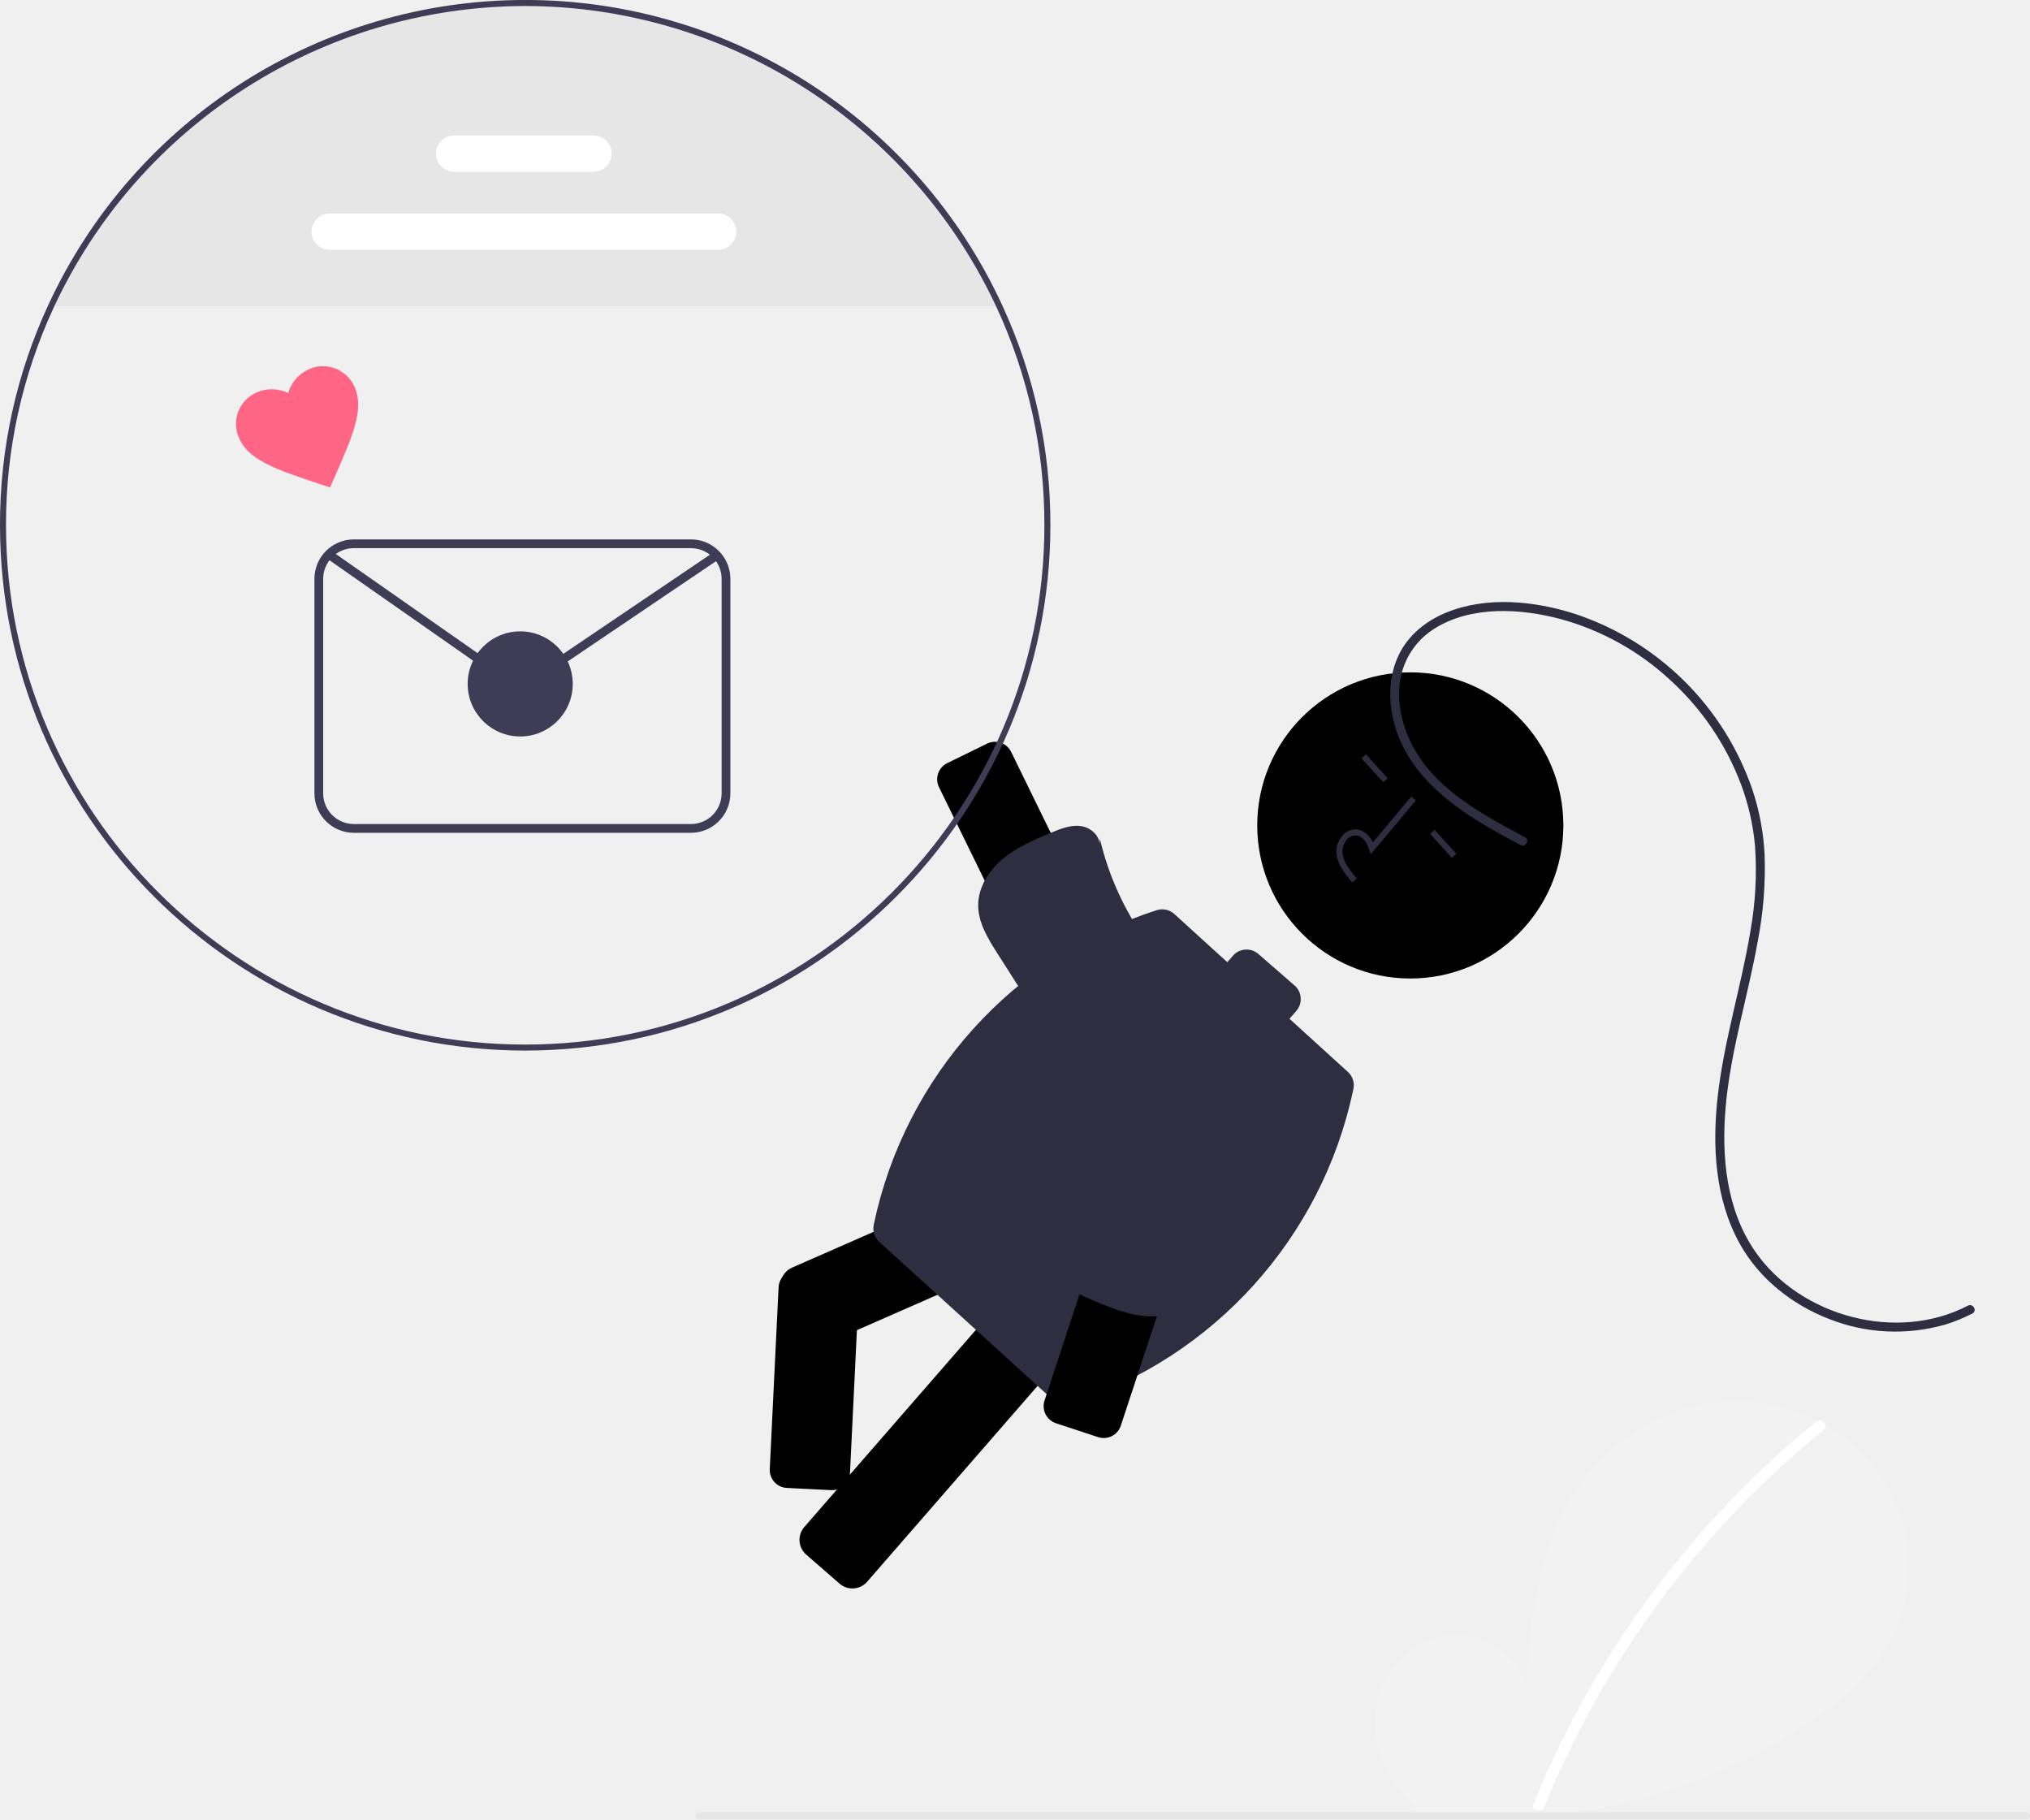
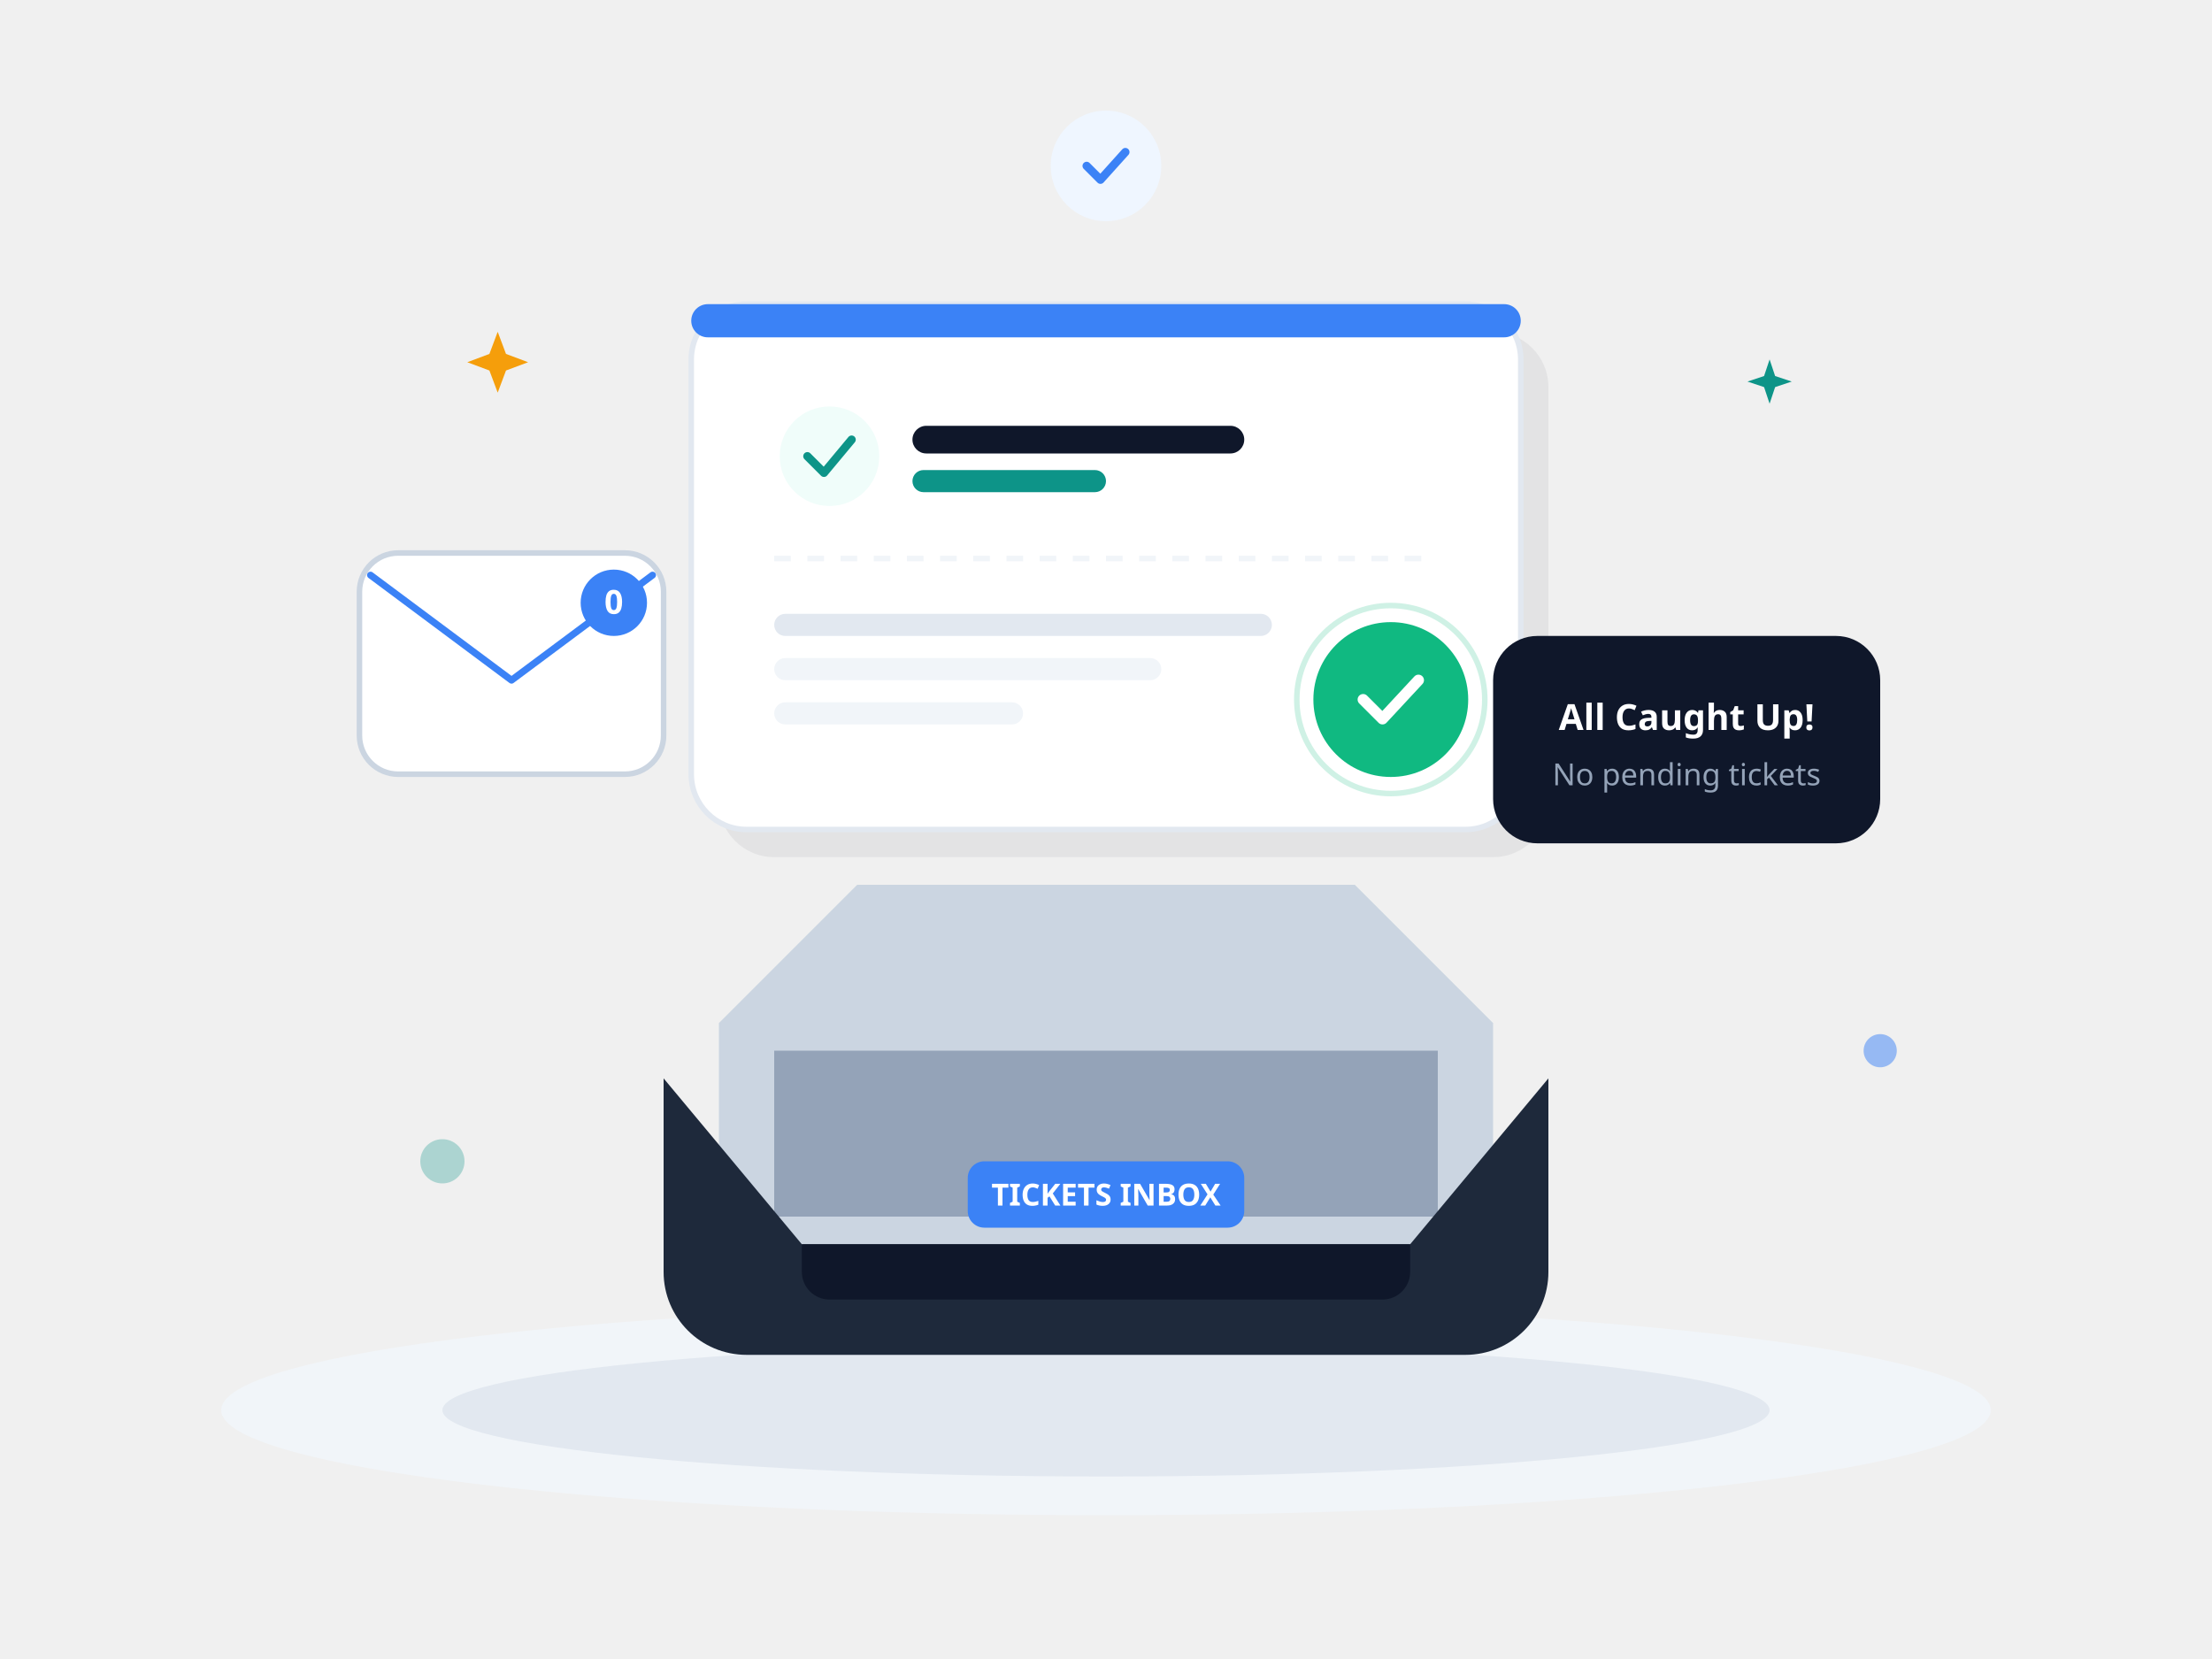
- <svg xmlns="http://www.w3.org/2000/svg" id="bdd04b7a-824e-4ec5-9119-f664e02d7281" data-name="Layer 1" viewBox="0 0 676.416 606.151">
-   <path d="M733.166,748.299c-8.993-7.599-14.455-19.602-13.022-31.288s10.305-22.428,21.813-24.91,24.628,4.388,28.123,15.63c1.924-21.674,4.141-44.257,15.664-62.715,10.434-16.713,28.507-28.672,48.093-30.811s40.208,5.941,52.424,21.4,15.206,37.934,6.651,55.682c-6.302,13.075-17.914,22.805-30.079,30.721A194.129,194.129,0,0,1,730.061,751.055" transform="translate(-261.7918 -146.9243)" fill="#f2f2f2" />
-   <path d="M866.893,620.594a317.625,317.625,0,0,0-44.264,43.954,318.551,318.551,0,0,0-49.856,83.314c-.898,2.2,2.675,3.158,3.562.982a316.758,316.758,0,0,1,93.17-125.638c1.844-1.502-.783-4.102-2.612-2.612Z" transform="translate(-261.7918 -146.9243)" fill="#fff" />
-   <path d="M594.782,248.924H278.802a174.069,174.069,0,0,1,315.98,0Z" transform="translate(-261.7918 -146.9243)" fill="#e6e6e6" />
-   <path d="M606.336,391.051h14.76a6,6,0,0,1,6,6V512.685a13.38,13.38,0,0,1-13.38,13.38h0a13.38,13.38,0,0,1-13.38-13.38V397.051a6,6,0,0,1,6-6Z" transform="translate(-400.8399 169.2647) rotate(-26.05671)" fill="currentColor" />
-   <path d="M628.121,428.951c.494-3.39-2.822-6.371-6.218-6.82s-6.744.902-9.904,2.225c-5.614,2.351-11.318,4.756-16.006,8.637s-8.294,9.529-8.257,15.615c.035,5.792,3.256,11.022,6.371,15.906l29.213,45.811c3.09,4.846,6.586,10.021,12.032,11.859a17.218,17.218,0,0,0,11.044-.465,26.666,26.666,0,0,0,17.325-26.428c-1-13.12-11.415-23.184-19.212-33.784a97.032,97.032,0,0,1-16.234-35.147" transform="translate(-261.7918 -146.9243)" fill="#2f2e41" />
-   <path d="M545.818,676.123a6.473,6.473,0,0,1-4.263-1.594l-11.133-9.69a6.498,6.498,0,0,1-.635-9.17l80.765-92.788a6.506,6.506,0,0,1,9.17-.635l11.133,9.689a6.508,6.508,0,0,1,.635,9.171l-80.764,92.787A6.487,6.487,0,0,1,545.818,676.123Z" transform="translate(-261.7918 -146.9243)" fill="currentColor" />
-   <path d="M534.275,595.202a6.509,6.509,0,0,1-5.961-3.887l-5.933-13.515a6.507,6.507,0,0,1,3.339-8.564L638.358,519.788a6.51,6.51,0,0,1,8.565,3.339l5.933,13.515a6.508,6.508,0,0,1-3.339,8.564L536.879,594.654A6.464,6.464,0,0,1,534.275,595.202Z" transform="translate(-261.7918 -146.9243)" fill="currentColor" />
-   <path d="M523.978,642.634l14.741.733a6,6,0,0,0,6.291-5.695l2.944-60.573a6,6,0,0,0-5.695-6.291l-14.741-.733a6,6,0,0,0-6.291,5.695l-2.944,60.573A6,6,0,0,0,523.978,642.634Z" transform="translate(-261.7918 -146.9243)" fill="currentColor" />
-   <circle cx="469.925" cy="274.991" r="51" fill="currentColor" />
-   <path d="M712.672,510.151l.089-.42a6,6,0,0,0-1.832-5.684l-19.472-17.713,2.285-2.625a6,6,0,0,0-.586-8.465L681.088,464.738a6,6,0,0,0-8.465.586l-1.882,2.162-17.652-16.058a6,6,0,0,0-5.878-1.273l0,0a140.273,140.273,0,0,0-94.191,104.385l-.089.42a6,6,0,0,0,1.832,5.684l57.841,52.617a6,6,0,0,0,5.878,1.272l0,0A140.272,140.272,0,0,0,712.672,510.151Z" transform="translate(-261.7918 -146.9243)" fill="#2f2e41" />
-   <path d="M634.423,491.772H649.183a6,6,0,0,1,6,6V613.407a13.38,13.38,0,0,1-13.38,13.38h0a13.38,13.38,0,0,1-13.38-13.38V497.772a6,6,0,0,1,6-6Z" transform="translate(814.5249 1144.409) rotate(-161.7609)" fill="currentColor" />
-   <path d="M617.397,565.128c-2.772,2.013-2.592,6.468-.543,9.213s5.353,4.199,8.506,5.538c5.602,2.379,11.306,4.785,17.358,5.432s12.613-.713,16.945-4.988c4.123-4.068,5.619-10.026,6.942-15.665l12.411-52.896c1.313-5.596,2.578-11.711.093-16.894a17.218,17.218,0,0,0-8.042-7.583,26.666,26.666,0,0,0-31.018,6.042c-8.697,9.874-8.633,24.357-10.78,37.339a97.032,97.032,0,0,1-13.835,36.159" transform="translate(-261.7918 -146.9243)" fill="#2f2e41" />
-   <path d="M708.818,436.2a12.095,12.095,0,0,1-1.698-4.832,8.133,8.133,0,0,1,2.344-6.451,5.472,5.472,0,0,1,4.577-1.644c2.148.285,4.012,1.858,5.202,4.297L732.03,412.309l1.533,1.284L718.53,431.534l-.55-1.735c-.639-2.011-2.078-4.262-4.202-4.543a3.514,3.514,0,0,0-2.918,1.093,6.146,6.146,0,0,0-1.751,4.807c.324,3.037,2.357,5.621,4.782,8.445l-1.517,1.303A32.962,32.962,0,0,1,708.818,436.2Z" transform="translate(-261.7918 -146.9243)" fill="#2f2e41" />
-   <rect x="718.821" y="397.499" width="2" height="10.772" transform="translate(-345.6932 441.671) rotate(-42.24642)" fill="#2f2e41" />
-   <rect x="741.68" y="422.667" width="2" height="10.772" transform="translate(-356.6766 463.5772) rotate(-42.24642)" fill="#2f2e41" />
-   <path d="M769.944,425.853c-14.037-7.517-29.706-15.773-37.448-30.427-3.485-6.595-5.359-14.469-4.136-21.912a24.888,24.888,0,0,1,11.534-17.243c12.225-7.608,28.516-6.674,41.9-3.111a87.772,87.772,0,0,1,36.494,20.286,89.903,89.903,0,0,1,23.668,34.893,78.836,78.836,0,0,1,4.628,20.467A114.896,114.896,0,0,1,845.029,457.215c-3.036,18.361-8.725,36.204-10.85,54.728-1.913,16.675-.982,34.429,7.35,49.39,6.465,11.609,17.382,20.219,29.671,24.993a60.091,60.091,0,0,0,38.836,1.859,53.018,53.018,0,0,0,8.985-3.68c1.714-.891.198-3.481-1.514-2.59-11.833,6.151-25.821,7.066-38.631,3.739-12.828-3.331-24.784-10.922-32.338-21.935-9.592-13.983-11.186-31.664-9.729-48.123,1.658-18.742,7.429-36.762,10.709-55.226a127.194,127.194,0,0,0,2.253-28.835,81.821,81.821,0,0,0-4.051-21.509,93.723,93.723,0,0,0-59.087-58.571c-13.512-4.351-29.46-5.957-42.889-.469-6.719,2.746-12.643,7.457-15.846,14.087-3.317,6.865-3.555,14.781-1.744,22.102,4.041,16.338,17.519,27.155,31.418,35.271,3.571,2.085,7.214,4.045,10.859,5.997,1.702.911,3.219-1.678,1.514-2.59Z" transform="translate(-261.7918 -146.9243)" fill="#2f2e41" />
-   <path d="M436.792,496.924c-96.495,0-175-78.505-175-175a173.47,173.47,0,0,1,16.102-73.42,175.059,175.059,0,0,1,317.795 0,173.464,173.464,0,0,1,16.102,73.42C611.792,418.419,533.287,496.924,436.792,496.924Zm0-348A173.629,173.629,0,0,0,279.709,249.344a171.483,171.483,0,0,0-15.917,72.58c0,95.393,77.607,173,173,173s173-77.607,173-173a171.479,171.479,0,0,0-15.917-72.58A173.629,173.629,0,0,0,436.792,148.924Z" transform="translate(-261.7918 -146.9243)" fill="#3f3d56" />
-   <path d="M501.075,230.148H371.634a6.047,6.047,0,1,1,0-12.095H501.075a6.047,6.047,0,1,1,0,12.095Z" transform="translate(-261.7918 -146.9243)" fill="#fff" />
-   <path d="M459.575,204.148H413.134a6.047,6.047,0,1,1,0-12.095h46.44a6.047,6.047,0,1,1,0,12.095Z" transform="translate(-261.7918 -146.9243)" fill="#fff" />
-   <path d="M371.764,309.316l-3.906-1.279c-13.941-4.7-23.1-7.702-26.362-15.055a11.444,11.444,0,0,1,5.554-15.202q.151-.07.303-.136a12.449,12.449,0,0,1,10.459.224,12.448,12.448,0,0,1,6.853-7.904,11.444,11.444,0,0,1,15.168,5.646q.069.151.134.304c3.262,7.353-.659,16.158-6.53,29.648Z" transform="translate(-261.7918 -146.9243)" fill="#ff6584" />
-   <path d="M492.026,424.373H379.69a13.145,13.145,0,0,1-13.13-13.13v-71.487a13.145,13.145,0,0,1,13.13-13.13H492.026a13.145,13.145,0,0,1,13.13,13.13v71.487A13.145,13.145,0,0,1,492.026,424.373ZM379.69,329.544a10.224,10.224,0,0,0-10.212,10.212v71.487a10.224,10.224,0,0,0,10.212,10.212H492.026a10.224,10.224,0,0,0,10.212-10.212v-71.487a10.224,10.224,0,0,0-10.212-10.212Z" transform="translate(-261.7918 -146.9243)" fill="#3f3d56" />
-   <path d="M435.256,374.854a14.648,14.648,0,0,1-8.397-2.626L370.491,332.817l1.672-2.391L428.531,369.836a11.801,11.801,0,0,0,13.294.104l58.028-39.231,1.634,2.418-58.028,39.231A14.647,14.647,0,0,1,435.256,374.854Z" transform="translate(-261.7918 -146.9243)" fill="#3f3d56" />
-   <circle cx="173.337" cy="227.846" r="17.507" fill="#3f3d56" />
-   <path d="M937.018,753.076h-442.294a1.191,1.191,0,1,1,0-2.381h442.294a1.191,1.191,0,1,1,0,2.381Z" transform="translate(-261.7918 -146.9243)" fill="#e6e6e6" />
+ <svg xmlns="http://www.w3.org/2000/svg" viewBox="0 0 800 600" fill="none">
+   <ellipse cx="400" cy="510" rx="320" ry="38" fill="#F1F5F9" />
+   <ellipse cx="400" cy="510" rx="240" ry="24" fill="#E2E8F0" />
+   <g transform="translate(240, 310)">
+     <path d="M20 60L70 10H250L300 60V140C300 151.046 291.046 160 280 160H40C28.954 160 20 151.046 20 140V60Z" fill="#CBD5E1" />
+     <path d="M40 70H280V130H40V70Z" fill="#94A3B8" />
+     <path d="M0 80L50 140H270L320 80V150C320 166.569 306.569 180 290 180H30C13.431 180 0 166.569 0 150V80Z" fill="#1E293B" />
+     <path d="M50 140H270V150C270 155.523 265.523 160 260 160H60C54.477 160 50 155.523 50 150V140Z" fill="#0F172A" />
+     <rect x="110" y="110" width="100" height="24" rx="6" fill="#3B82F6" />
+     <text x="160" y="126" font-family="sans-serif" font-size="11" font-weight="bold" fill="#FFFFFF" text-anchor="middle">TICKETS INBOX</text>
+   </g>
+   <g transform="translate(250, 110)">
+     <rect x="10" y="10" width="300" height="190" rx="20" fill="#0F172A" opacity="0.06" />
+     <rect width="300" height="190" rx="20" fill="#FFFFFF" stroke="#E2E8F0" stroke-width="2" />
+     <rect width="300" height="12" rx="6" fill="#3B82F6" />
+     <circle cx="50" cy="55" r="18" fill="#F0FDFA" />
+     <path d="M42 55L48 61L58 49" stroke="#0D9488" stroke-width="3" stroke-linecap="round" stroke-linejoin="round" />
+     <rect x="80" y="44" width="120" height="10" rx="5" fill="#0F172A" />
+     <rect x="80" y="60" width="70" height="8" rx="4" fill="#0D9488" />
+     <line x1="30" y1="92" x2="270" y2="92" stroke="#F1F5F9" stroke-width="2" stroke-dasharray="6 6" />
+     <rect x="30" y="112" width="180" height="8" rx="4" fill="#E2E8F0" />
+     <rect x="30" y="128" width="140" height="8" rx="4" fill="#F1F5F9" />
+     <rect x="30" y="144" width="90" height="8" rx="4" fill="#F1F5F9" />
+     <g transform="translate(225, 115)">
+       <circle cx="28" cy="28" r="28" fill="#10B981" />
+       <circle cx="28" cy="28" r="34" stroke="#10B981" stroke-width="2" stroke-opacity="0.2" fill="none" />
+       <path d="M18 28L25 35L38 21" stroke="#FFFFFF" stroke-width="4" stroke-linecap="round" stroke-linejoin="round" />
+     </g>
+   </g>
+   <g transform="translate(130, 200)">
+     <rect width="110" height="80" rx="14" fill="#FFFFFF" stroke="#CBD5E1" stroke-width="2" />
+     <path d="M4 8L55 46L106 8" stroke="#3B82F6" stroke-width="2.5" stroke-linecap="round" stroke-linejoin="round" fill="none" />
+     <circle cx="92" cy="18" r="12" fill="#3B82F6" />
+     <text x="92" y="22" font-family="sans-serif" font-size="12" font-weight="bold" fill="#FFFFFF" text-anchor="middle">0</text>
+   </g>
+   <g transform="translate(540, 230)">
+     <rect width="140" height="75" rx="16" fill="#0F172A" />
+     <path d="M540 280L525 292L545 290Z" fill="#0F172A" />
+     <text x="70" y="34" font-family="sans-serif" font-size="13" font-weight="bold" fill="#FFFFFF" text-anchor="middle">All Caught Up!</text>
+     <text x="70" y="54" font-family="sans-serif" font-size="11" fill="#94A3B8" text-anchor="middle">No pending tickets</text>
+   </g>
+   <g transform="translate(380, 40)">
+     <circle cx="20" cy="20" r="20" fill="#EFF6FF" />
+     <path d="M13 20L18 25L27 15" stroke="#3B82F6" stroke-width="3" stroke-linecap="round" stroke-linejoin="round" />
+   </g>
+   <path d="M180 120L183 128L191 131L183 134L180 142L177 134L169 131L177 128Z" fill="#F59E0B" />
+   <path d="M640 130L642 136L648 138L642 140L640 146L638 140L632 138L638 136Z" fill="#0D9488" />
+   <circle cx="680" cy="380" r="6" fill="#3B82F6" opacity="0.5" />
+   <circle cx="160" cy="420" r="8" fill="#0D9488" opacity="0.3" />
</svg>
